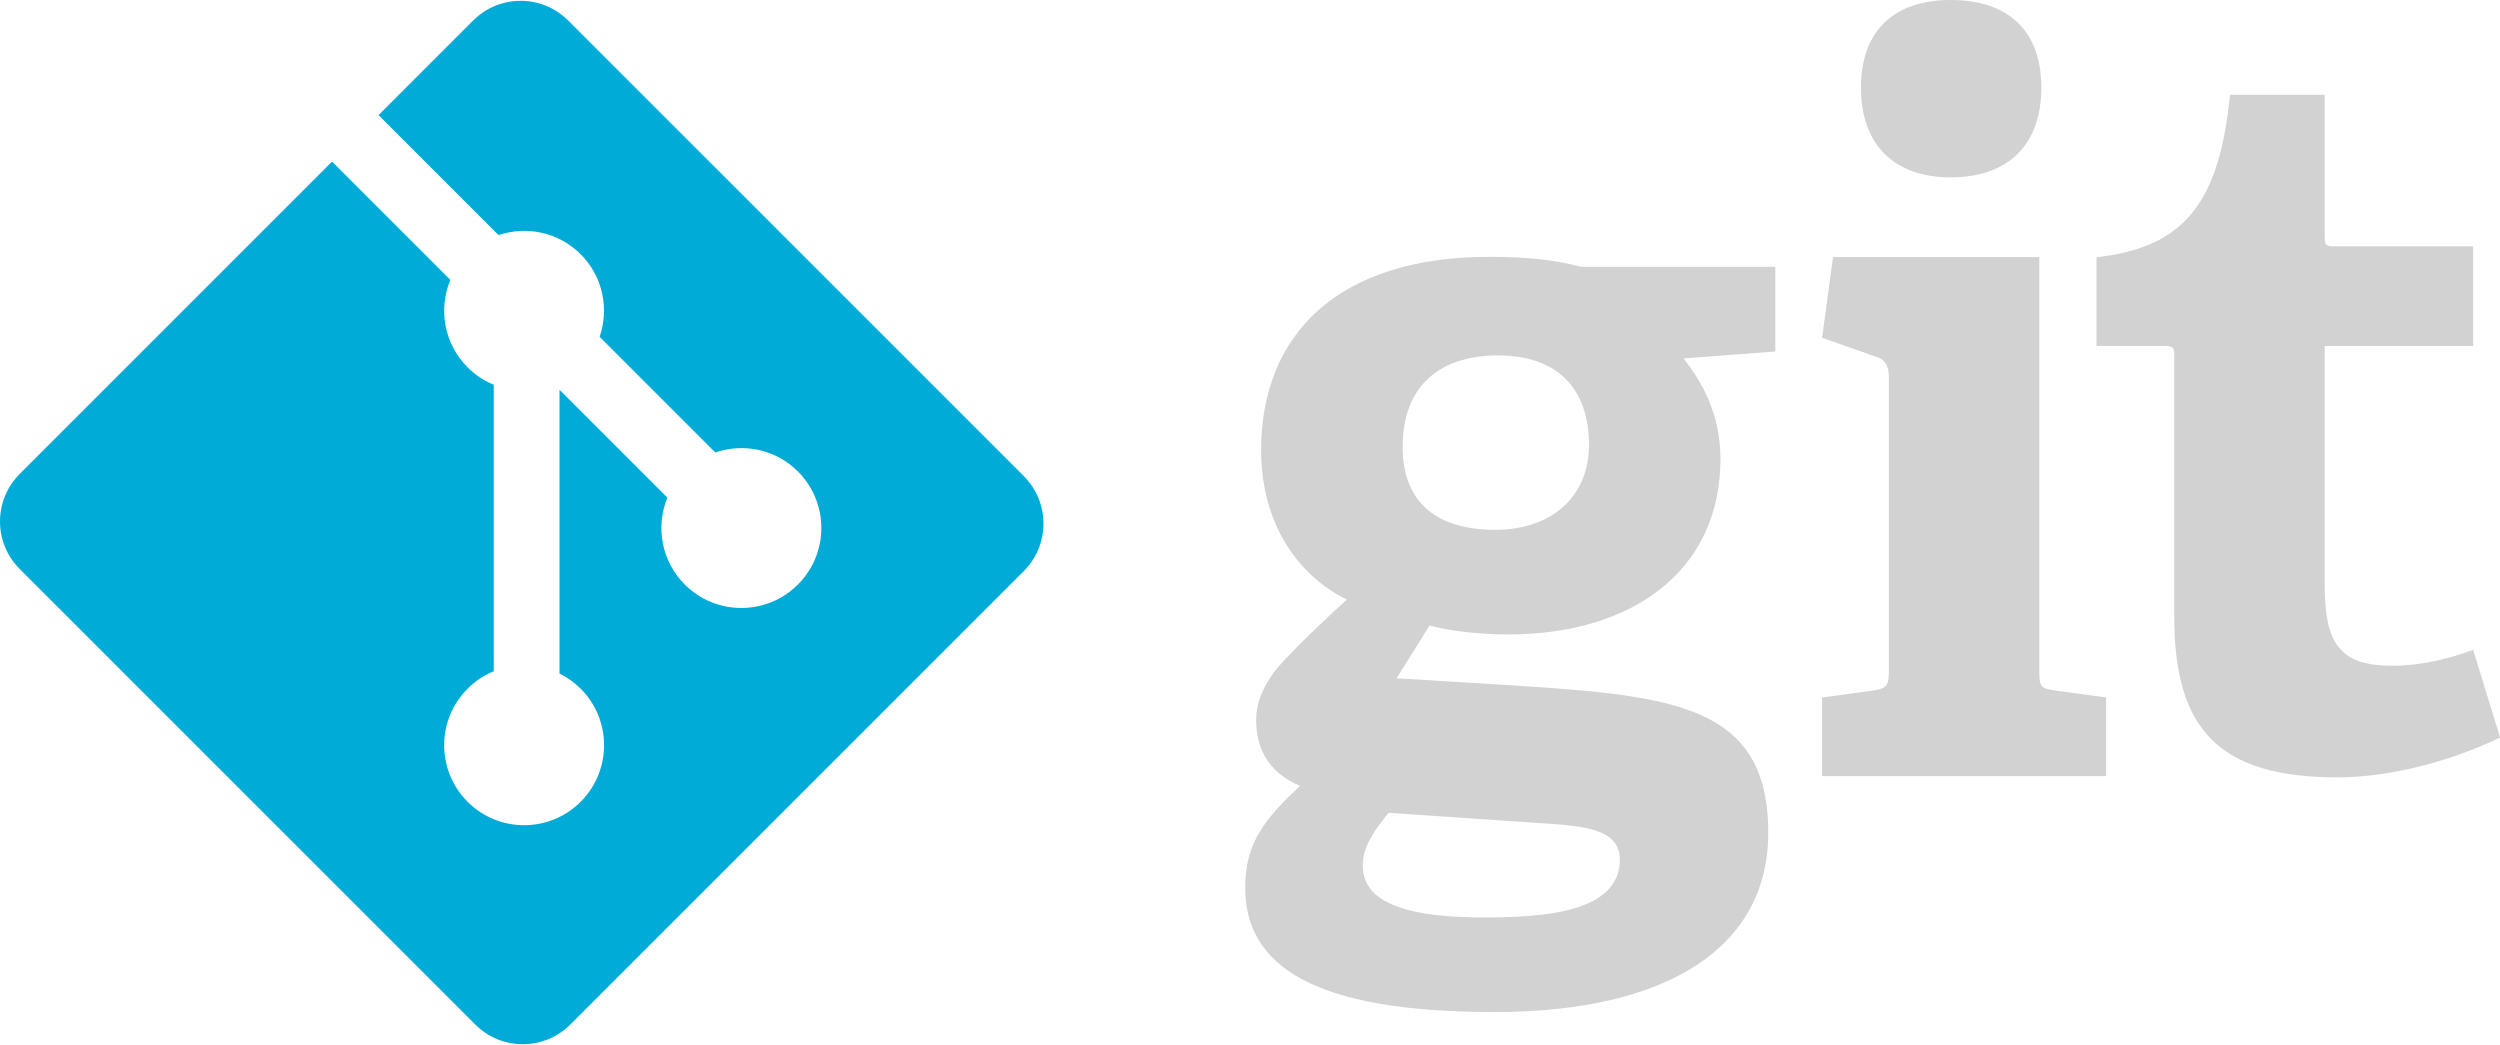
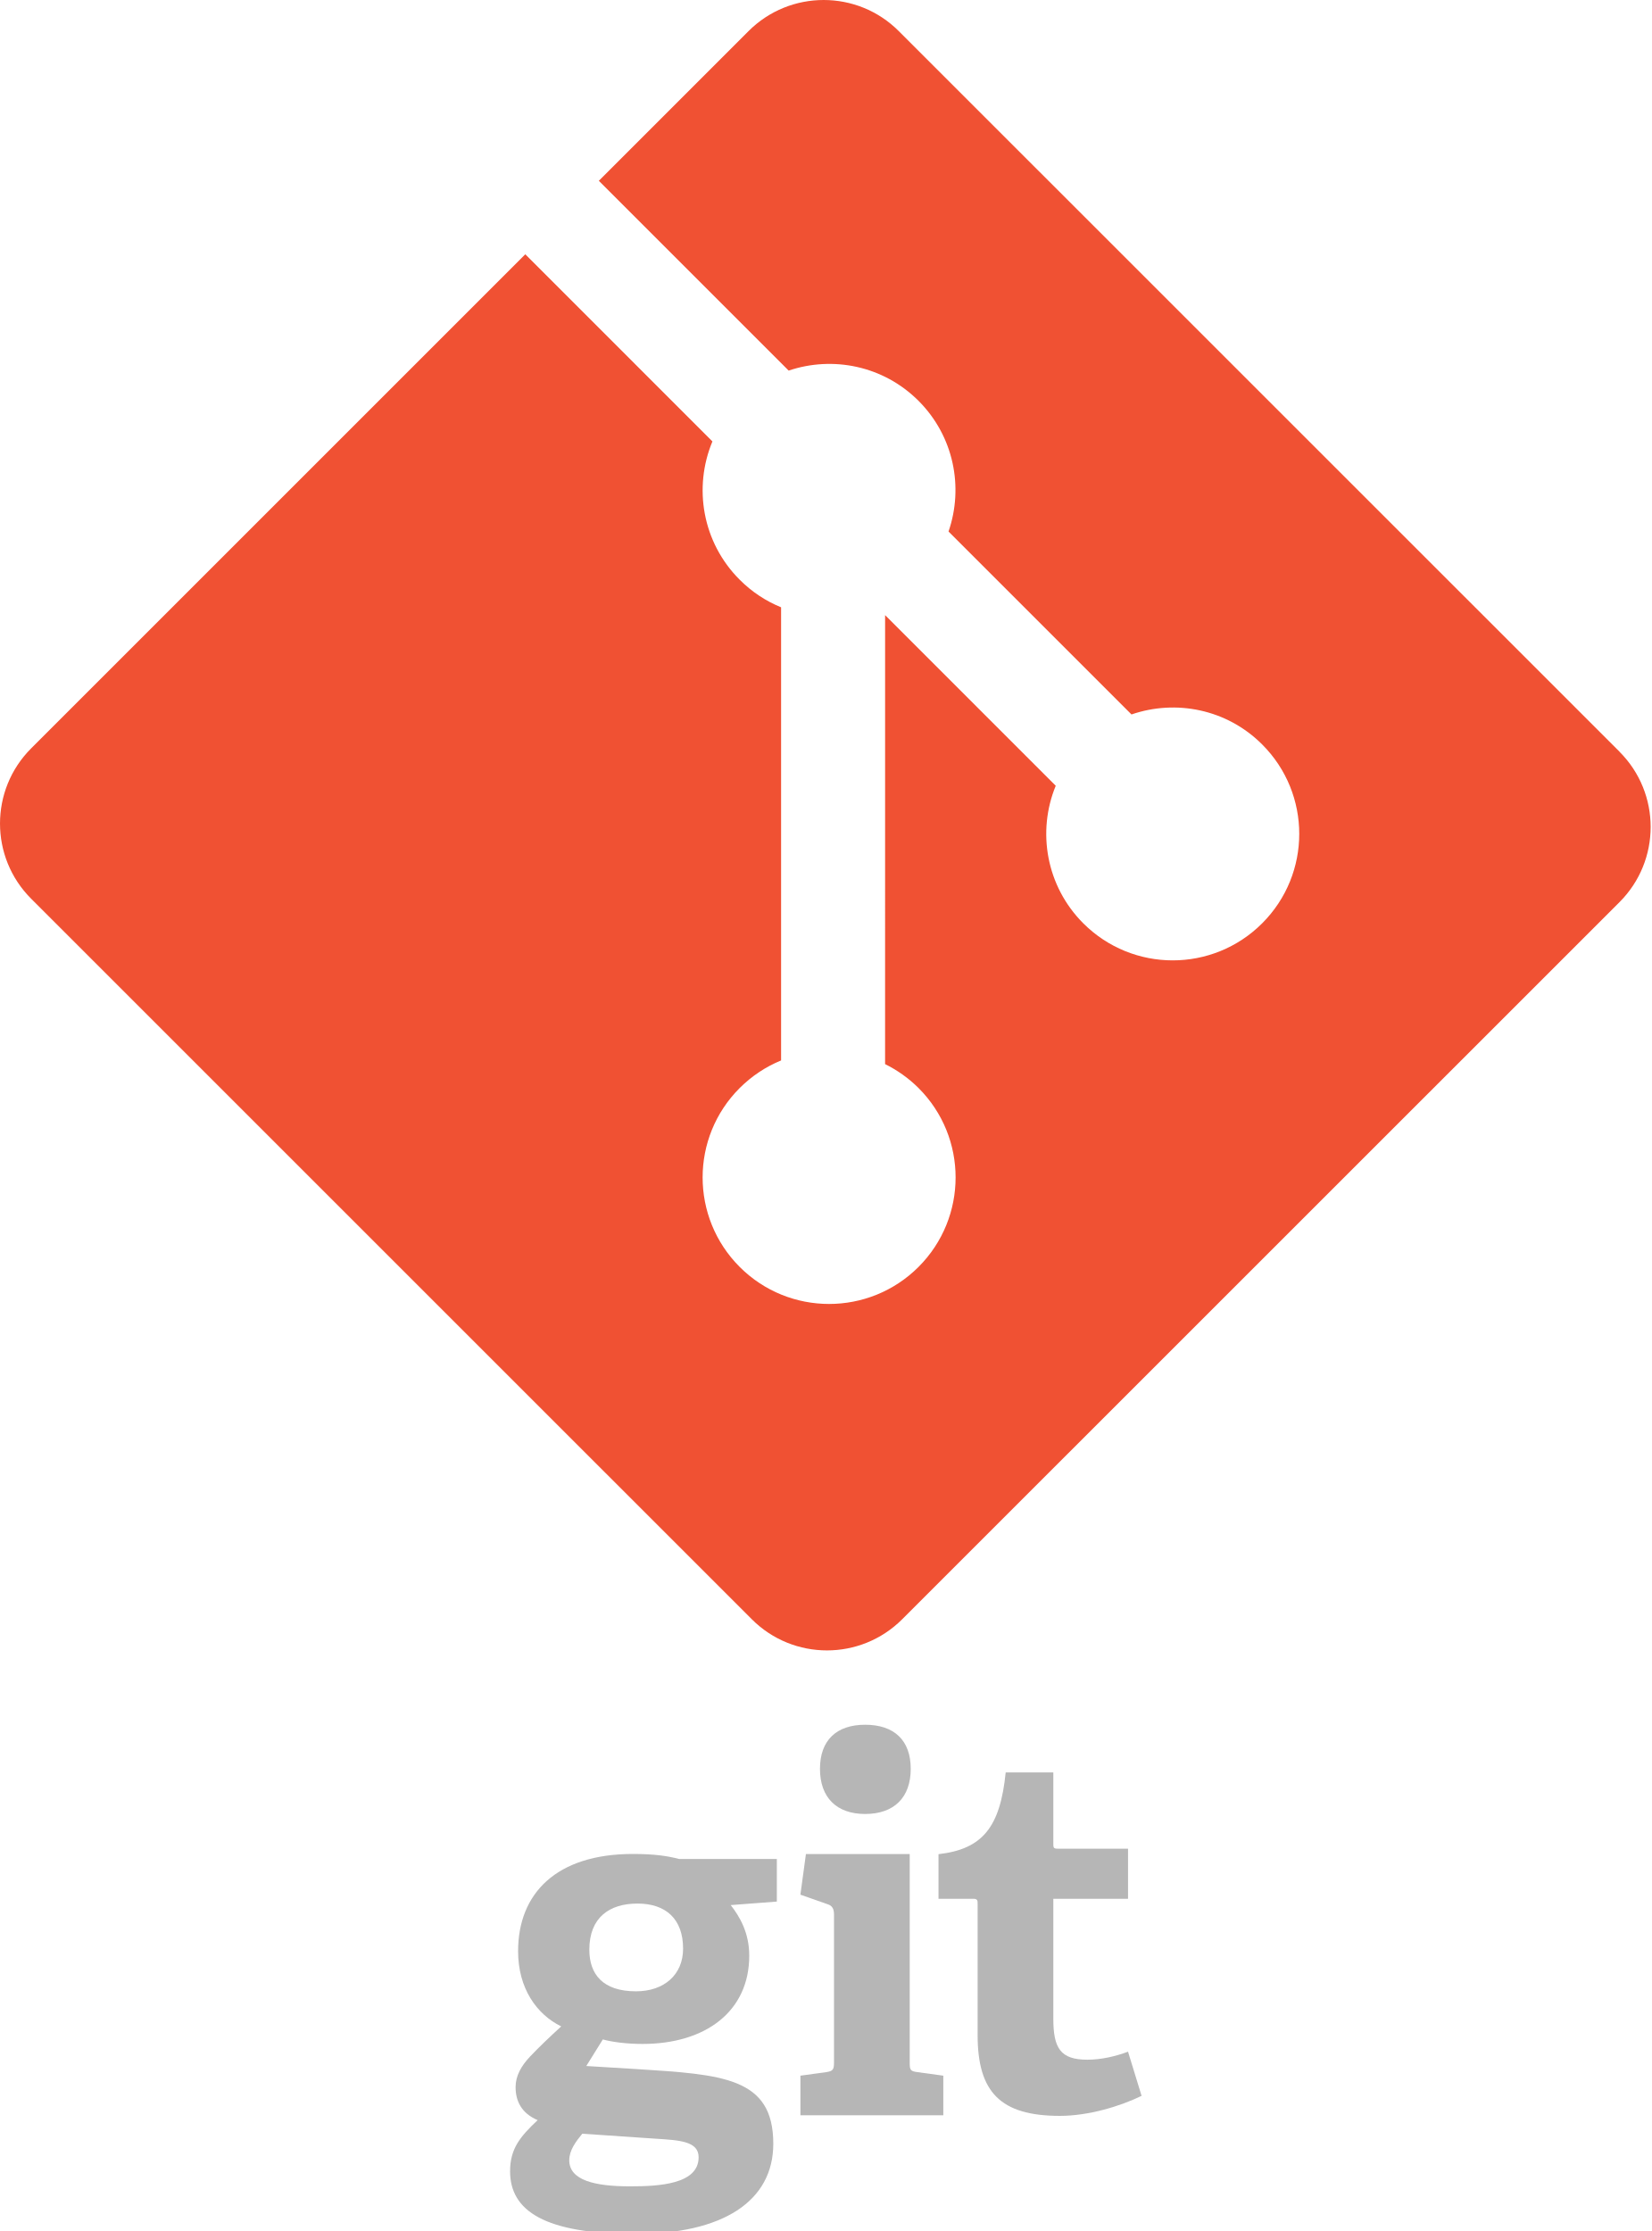
- <svg xmlns="http://www.w3.org/2000/svg" viewBox="0 0 272.96 114.01">
-   <path fill="#d2d2d2" d="m163.59,38.806c-5.985,0-10.442,2.939-10.442,10.012,0,5.329,2.938,9.028,10.12,9.028,6.088,0,10.222-3.587,10.222-9.248,0-6.416-3.7-9.791-9.9-9.791zm-11.97,49.94c-1.416,1.738-2.828,3.585-2.828,5.765,0,4.348,5.545,5.657,13.162,5.657,6.31,0,14.905-0.442,14.905-6.309,0-3.487-4.135-3.703-9.36-4.03l-15.88-1.083zm32.201-49.611c1.955,2.503,4.025,5.985,4.025,10.989,0,12.075-9.465,19.146-23.169,19.146-3.485,0-6.64-0.434-8.596-0.977l-3.591,5.765,10.66,0.651c18.822,1.199,29.915,1.744,29.915,16.208,0,12.514-10.985,19.581-29.915,19.581-19.69,0-27.196-5.005-27.196-13.598,0-4.897,2.176-7.503,5.984-11.098-3.591-1.518-4.786-4.236-4.786-7.175,0-2.395,1.195-4.57,3.156-6.639,1.958-2.065,4.133-4.135,6.744-6.527-5.33-2.61-9.356-8.268-9.356-16.319,0-12.509,8.269-21.1,24.91-21.1,4.679,0,7.509,0.431,10.011,1.087h21.215v9.245l-10.01,0.762" />
-   <path fill="#d2d2d2" d="m212.98,19.366c-6.202,0-9.791-3.593-9.791-9.796,0-6.195,3.589-9.57,9.791-9.57,6.31,0,9.9,3.375,9.9,9.57,0,6.203-3.59,9.796-9.9,9.796zm-14.036,65.376,0-8.59,5.55-0.759c1.524-0.221,1.74-0.544,1.74-2.18v-31.983c0-1.194-0.325-1.959-1.416-2.283l-5.874-2.069,1.196-8.809h22.521v45.144c0,1.744,0.105,1.96,1.741,2.18l5.549,0.759v8.59h-31.008" />
-   <path fill="#d2d2d2" d="m272.97,80.526c-4.68,2.282-11.532,4.349-17.736,4.349-12.945,0-17.839-5.217-17.839-17.515v-28.5c0-0.651,0-1.088-0.874-1.088h-7.614v-9.682c9.576-1.091,13.381-5.878,14.578-17.736h10.336v15.453c0,0.759,0,1.087,0.871,1.087h15.338v10.877h-16.209v25.999c0,6.419,1.525,8.919,7.396,8.919,3.05,0,6.201-0.759,8.812-1.739l2.94,9.576" />
-   <path fill="#00ACD7" d="M111.78,51.977,62.035,2.238c-2.862-2.865-7.508-2.865-10.374,0l-10.329,10.33,13.102,13.102c3.046-1.028,6.537-0.339,8.964,2.088,2.439,2.442,3.124,5.963,2.07,9.02l12.628,12.628c3.055-1.053,6.58-0.373,9.02,2.071,3.411,3.41,3.411,8.934,0,12.345-3.411,3.412-8.936,3.412-12.349,0-2.564-2.567-3.199-6.335-1.9-9.494l-11.777-11.777-0.001,30.991c0.832,0.412,1.616,0.961,2.309,1.651,3.41,3.409,3.41,8.933,0,12.348-3.411,3.409-8.938,3.409-12.345,0-3.41-3.415-3.41-8.938,0-12.348,0.843-0.841,1.818-1.478,2.858-1.905v-31.279c-1.041-0.425-2.015-1.057-2.859-1.905-2.583-2.581-3.205-6.372-1.88-9.544l-12.916-12.918-34.106,34.105c-2.866,2.867-2.866,7.513,0,10.378l49.742,49.739c2.864,2.865,7.508,2.865,10.376,0l49.512-49.504c2.865-2.866,2.865-7.514,0-10.379" />
+ <svg xmlns="http://www.w3.org/2000/svg" width="114" height="154" style="">
+   <rect id="backgroundrect" width="100%" height="100%" x="0" y="0" fill="none" stroke="none" class="" style="" />
+   <g class="currentLayer" style="">
+     <path fill="#f05133" d="M111.78,51.887 L62.035,2.149 c-2.862,-2.865 -7.508,-2.865 -10.374,0 l-10.329,10.33 l13.102,13.102 c3.046,-1.028 6.537,-0.339 8.964,2.088 c2.439,2.442 3.124,5.963 2.07,9.02 l12.628,12.628 c3.055,-1.053 6.58,-0.373 9.02,2.071 c3.411,3.41 3.411,8.934 0,12.345 c-3.411,3.412 -8.936,3.412 -12.349,0 c-2.564,-2.567 -3.199,-6.335 -1.9,-9.494 l-11.777,-11.777 l-0.001,30.991 c0.832,0.412 1.616,0.961 2.309,1.651 c3.41,3.409 3.41,8.933 0,12.348 c-3.411,3.409 -8.938,3.409 -12.345,0 c-3.41,-3.415 -3.41,-8.938 0,-12.348 c0.843,-0.841 1.818,-1.478 2.858,-1.905 v-31.279 c-1.041,-0.425 -2.015,-1.057 -2.859,-1.905 c-2.583,-2.581 -3.205,-6.372 -1.88,-9.544 l-12.916,-12.918 l-34.106,34.105 c-2.866,2.867 -2.866,7.513 0,10.378 l49.742,49.739 c2.864,2.865 7.508,2.865 10.376,0 l49.512,-49.504 c2.865,-2.866 2.865,-7.514 0,-10.379 " id="svg_4" class="" />
+     <g class="" id="svg_5" fill-opacity="1" fill="#b6b6b6">
+       <path fill="#b6b6b6" d="m43.998,131.398 c-1.904,0 -3.322,0.935 -3.322,3.185 c0,1.695 0.934,2.872 3.219,2.872 c1.936,0 3.252,-1.141 3.252,-2.942 c0,-2.041 -1.177,-3.115 -3.149,-3.115 zm-3.808,15.886 c-0.451,0.553 -0.899,1.14 -0.899,1.834 c0,1.383 1.764,1.799 4.187,1.799 c2.007,0 4.741,-0.141 4.741,-2.007 c0,-1.109 -1.315,-1.178 -2.977,-1.282 l-5.052,-0.344 zm10.243,-15.782 c0.622,0.796 1.28,1.904 1.28,3.496 c0,3.841 -3.011,6.09 -7.37,6.09 c-1.109,0 -2.112,-0.138 -2.735,-0.311 l-1.142,1.834 l3.391,0.207 c5.987,0.381 9.516,0.555 9.516,5.156 c0,3.981 -3.494,6.229 -9.516,6.229 c-6.264,0 -8.651,-1.592 -8.651,-4.326 c0,-1.558 0.692,-2.387 1.903,-3.53 c-1.142,-0.483 -1.523,-1.348 -1.523,-2.282 c0,-0.762 0.38,-1.454 1.004,-2.112 c0.623,-0.657 1.315,-1.315 2.145,-2.076 c-1.696,-0.83 -2.976,-2.63 -2.976,-5.191 c0,-3.979 2.63,-6.712 7.924,-6.712 c1.488,0 2.389,0.137 3.185,0.346 h6.749 v2.941 l-3.184,0.242 " id="svg_1" class="" />
+       <path fill="#b6b6b6" d="m59.71,125.214 c-1.973,0 -3.115,-1.143 -3.115,-3.116 c0,-1.971 1.142,-3.044 3.115,-3.044 c2.007,0 3.149,1.074 3.149,3.044 c0,1.973 -1.142,3.116 -3.149,3.116 zm-4.465,20.797 l0,-2.733 l1.765,-0.242 c0.485,-0.07 0.554,-0.173 0.554,-0.694 v-10.174 c0,-0.38 -0.103,-0.623 -0.451,-0.726 l-1.869,-0.658 l0.381,-2.802 h7.164 v14.361 c0,0.555 0.033,0.623 0.554,0.694 l1.765,0.242 v2.733 h-9.864 " id="svg_2" class="" />
+       <path fill="#b6b6b6" d="m78.793,144.67 c-1.489,0.726 -3.668,1.383 -5.642,1.383 c-4.118,0 -5.675,-1.66 -5.675,-5.572 v-9.066 c0,-0.207 0,-0.346 -0.278,-0.346 h-2.422 v-3.08 c3.046,-0.347 4.257,-1.87 4.637,-5.642 h3.288 v4.916 c0,0.241 0,0.346 0.277,0.346 h4.879 v3.46 h-5.156 v8.27 c0,2.042 0.485,2.837 2.353,2.837 c0.97,0 1.973,-0.242 2.803,-0.553 l0.935,3.046 " id="svg_3" class="" />
+     </g>
+   </g>
</svg>
